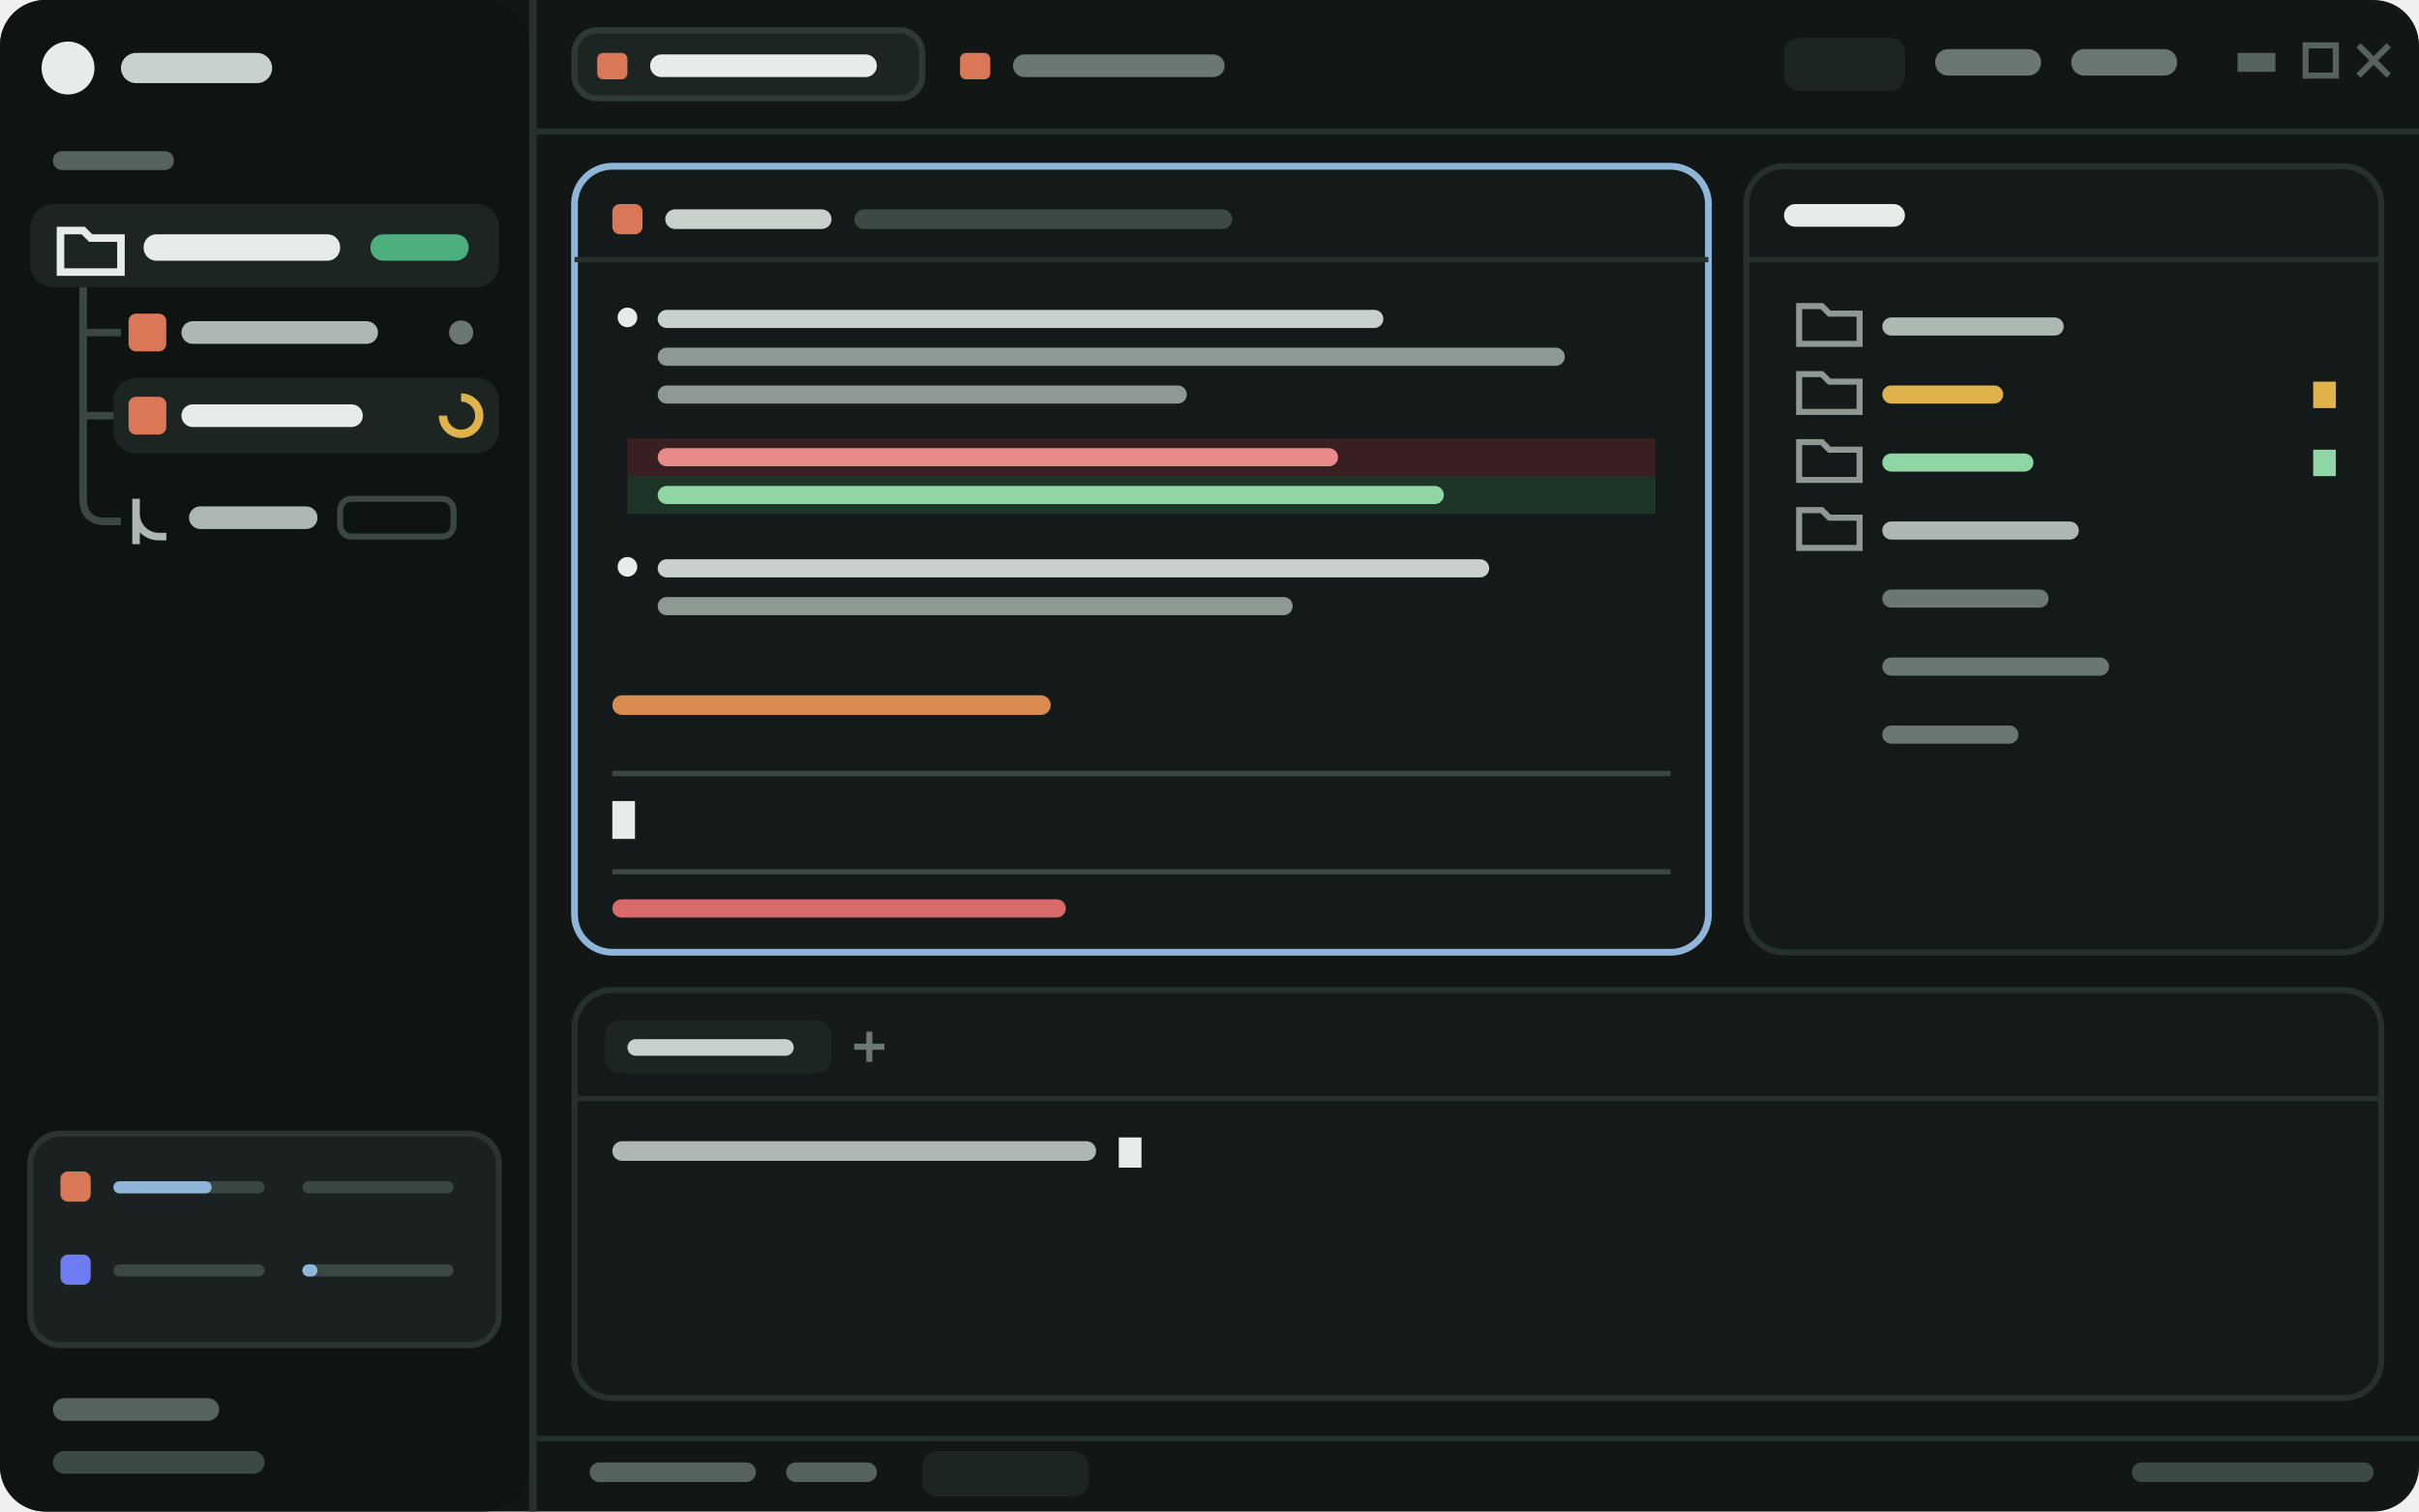
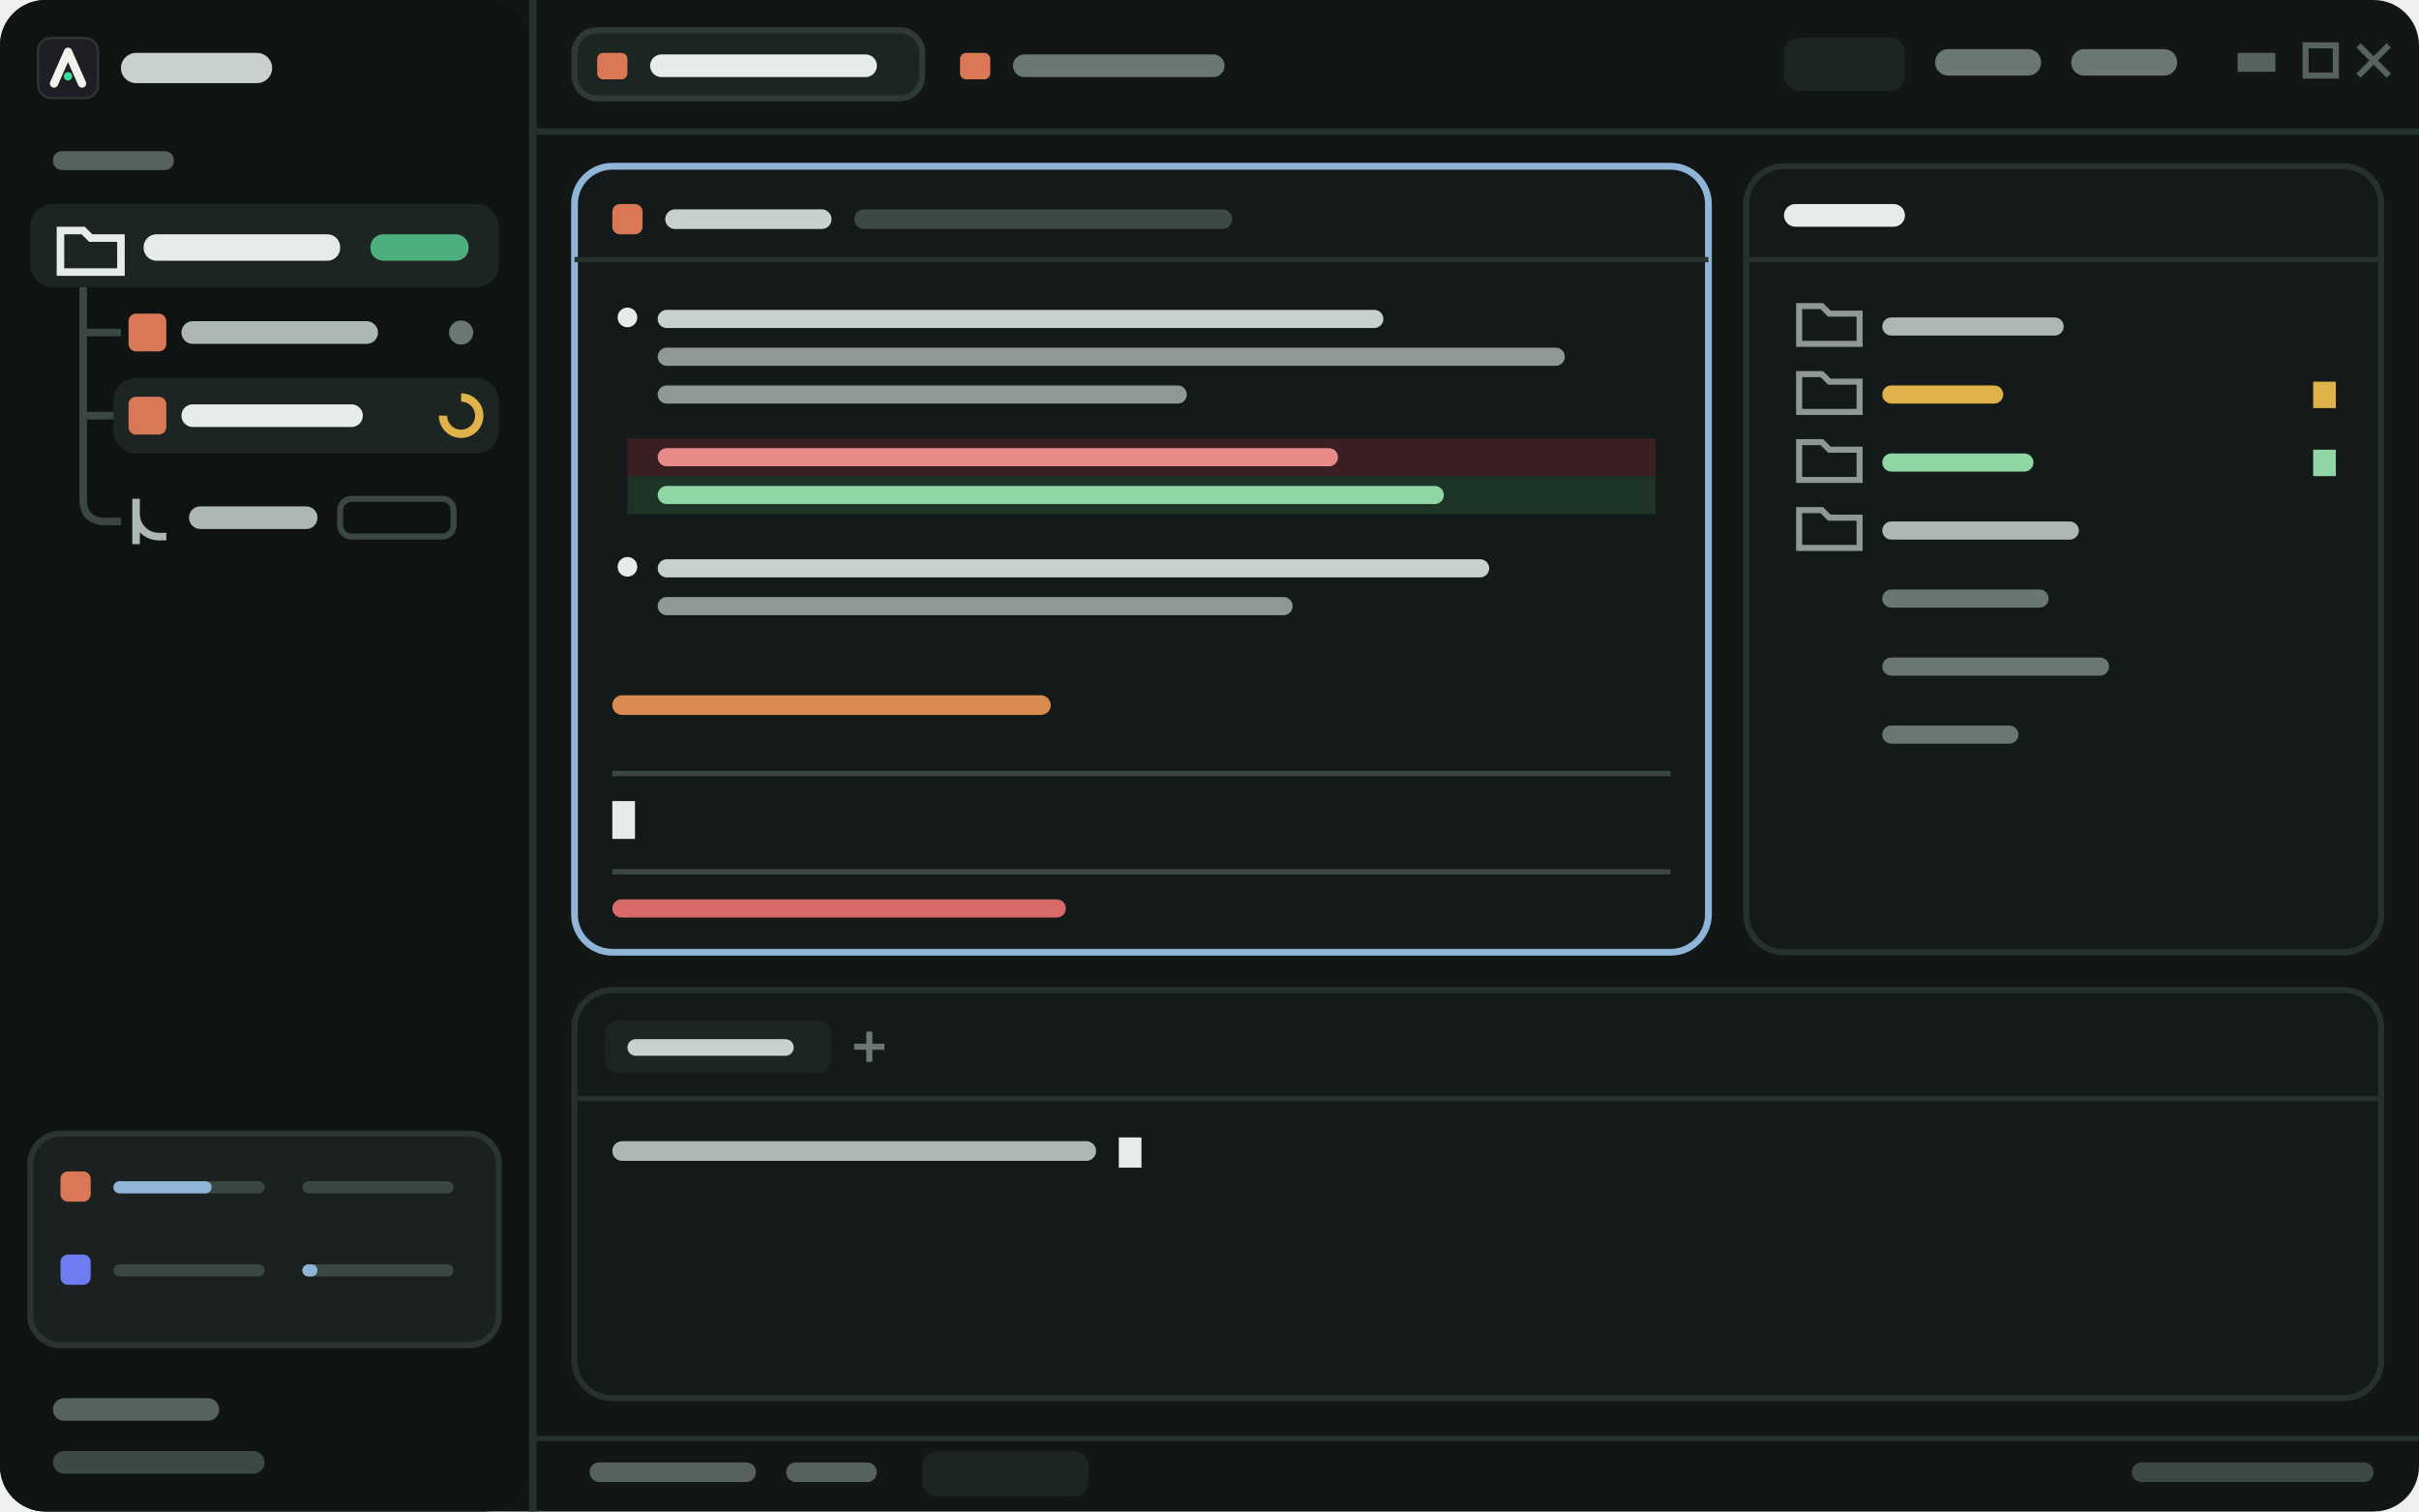
<svg xmlns="http://www.w3.org/2000/svg" viewBox="0 0 320 200">
  <rect width="320" height="200" rx="6" fill="#121716" />
  <rect x="0" y="0" width="70" height="200" rx="6" fill="#0f1312" />
  <rect x="70" y="0" width="1" height="200" fill="#26302d" />
-   <circle cx="9" cy="9" r="3.5" fill="#e8ece9" />
+   <rect x="5" y="5" width="8" height="8" rx="1.8" fill="#1e1f24" stroke="#ffffff" stroke-opacity="0.12" stroke-width="0.3" />
+   <path d="M7.15 11.05L9 6.85L10.85 11.05" fill="none" stroke="#f3f1ec" stroke-width="1.1" stroke-linecap="round" stroke-linejoin="round" />
+   <circle cx="9" cy="10.1" r="0.55" fill="#3ddc97" />
  <rect x="16" y="7" width="20" height="4" rx="2" fill="#c9d1cd" />
  <rect x="7" y="20" width="16" height="2.5" rx="1.2" fill="#56625d" />
  <rect x="4" y="27" width="62" height="11" rx="3" fill="#1d2523" />
  <path d="M8 30.5h3l1 1h4v4.5h-8z" fill="none" stroke="#e8ece9" stroke-width="1" />
  <rect x="19" y="31" width="26" height="3.5" rx="1.7" fill="#e8ece9" />
  <rect x="49" y="31" width="13" height="3.5" rx="1.7" fill="#4caf7d" />
  <path d="M11 38v17M11 44h5M11 55h5" fill="none" stroke="#3a4743" stroke-width="1" />
  <path d="M11 55v11q0 3 3 3h2" fill="none" stroke="#3a4743" stroke-width="1" />
  <rect x="17" y="41.5" width="5" height="5" rx="1" fill="#d97757" />
  <rect x="24" y="42.5" width="26" height="3" rx="1.5" fill="#aeb8b3" />
  <circle cx="61" cy="44" r="1.6" fill="#6b7772" />
  <rect x="15" y="50" width="51" height="10" rx="3" fill="#1d2523" />
  <rect x="17" y="52.5" width="5" height="5" rx="1" fill="#d97757" />
  <rect x="24" y="53.5" width="24" height="3" rx="1.5" fill="#e8ece9" />
  <path d="M61 52.6a2.4 2.4 0 1 1 -2.4 2.4" fill="none" stroke="#e0b24a" stroke-width="1.1" />
  <path d="M18 66v6M18 68a3 3 0 0 0 3 3h1" fill="none" stroke="#aeb8b3" stroke-width="1" />
  <rect x="25" y="67" width="17" height="3" rx="1.5" fill="#aeb8b3" />
  <rect x="45" y="66" width="15" height="5" rx="1.5" fill="none" stroke="#3a4743" stroke-width="0.8" />
  <rect x="4" y="150" width="62" height="28" rx="4" fill="#1a2120" stroke="#2a3431" stroke-width="0.8" />
  <rect x="8" y="155" width="4" height="4" rx="1" fill="#d97757" />
  <rect x="15" y="156.3" width="20" height="1.6" rx="0.8" fill="#3a4743" />
  <rect x="15" y="156.3" width="13" height="1.6" rx="0.8" fill="#8fb6d8" />
  <rect x="40" y="156.3" width="20" height="1.6" rx="0.8" fill="#3a4743" />
  <rect x="8" y="166" width="4" height="4" rx="1" fill="#6d7cf0" />
  <rect x="15" y="167.3" width="20" height="1.6" rx="0.8" fill="#3a4743" />
  <rect x="40" y="167.3" width="20" height="1.6" rx="0.8" fill="#3a4743" />
  <rect x="40" y="167.3" width="2" height="1.6" rx="0.8" fill="#8fb6d8" />
  <rect x="7" y="185" width="22" height="3" rx="1.5" fill="#56625d" />
  <rect x="7" y="192" width="28" height="3" rx="1.5" fill="#3d4945" />
  <rect x="76" y="4" width="46" height="9" rx="3" fill="#1d2523" stroke="#2f3a37" stroke-width="0.8" />
  <rect x="79" y="7" width="4" height="3.5" rx="0.8" fill="#d97757" />
  <rect x="86" y="7.2" width="30" height="3" rx="1.5" fill="#e8ece9" />
  <rect x="127" y="7" width="4" height="3.5" rx="0.8" fill="#d97757" />
  <rect x="134" y="7.2" width="28" height="3" rx="1.5" fill="#6b7772" />
  <rect x="236" y="5" width="16" height="7" rx="2" fill="#1d2523" />
  <rect x="256" y="6.5" width="14" height="3.5" rx="1.7" fill="#6b7772" />
  <rect x="274" y="6.5" width="14" height="3.5" rx="1.7" fill="#6b7772" />
  <rect x="296" y="7" width="5" height="2.5" fill="#56625d" />
  <rect x="305" y="6" width="4" height="4" fill="none" stroke="#56625d" stroke-width="0.8" />
  <path d="M312 6l4 4M316 6l-4 4" stroke="#56625d" stroke-width="0.8" />
  <rect x="71" y="17" width="249" height="0.8" fill="#26302d" />
  <rect x="76" y="22" width="150" height="104" rx="5" fill="#141a19" stroke="#8fb6d8" stroke-width="0.9" />
  <rect x="81" y="27" width="4" height="4" rx="1" fill="#d97757" />
  <rect x="88" y="27.7" width="22" height="2.6" rx="1.3" fill="#c9d1cd" />
  <rect x="113" y="27.7" width="50" height="2.6" rx="1.3" fill="#3d4945" />
  <rect x="76" y="34" width="150" height="0.7" fill="#26302d" />
  <circle cx="83" cy="42" r="1.3" fill="#e8ece9" />
  <rect x="87" y="41" width="96" height="2.4" rx="1.2" fill="#c9d1cd" />
  <rect x="87" y="46" width="120" height="2.4" rx="1.2" fill="#8e9994" />
  <rect x="87" y="51" width="70" height="2.4" rx="1.2" fill="#8e9994" />
  <rect x="83" y="58" width="136" height="5" fill="#3a1f22" />
  <rect x="87" y="59.3" width="90" height="2.4" rx="1.2" fill="#e88a8a" />
  <rect x="83" y="63" width="136" height="5" fill="#1d3426" />
  <rect x="87" y="64.3" width="104" height="2.4" rx="1.2" fill="#8fd6a4" />
  <circle cx="83" cy="75" r="1.3" fill="#e8ece9" />
  <rect x="87" y="74" width="110" height="2.4" rx="1.2" fill="#c9d1cd" />
  <rect x="87" y="79" width="84" height="2.4" rx="1.2" fill="#8e9994" />
  <rect x="81" y="92" width="58" height="2.6" rx="1.3" fill="#d98a4e" />
  <rect x="81" y="102" width="140" height="0.7" fill="#3a4743" />
  <rect x="81" y="106" width="3" height="5" fill="#e8ece9" />
  <rect x="81" y="115" width="140" height="0.7" fill="#3a4743" />
  <rect x="81" y="119" width="60" height="2.4" rx="1.2" fill="#d96a6a" />
  <rect x="231" y="22" width="84" height="104" rx="5" fill="#141a19" stroke="#26302d" stroke-width="0.8" />
  <rect x="236" y="27" width="16" height="3" rx="1.5" fill="#e8ece9" />
  <rect x="231" y="34" width="84" height="0.7" fill="#26302d" />
  <g fill="none" stroke="#8e9994" stroke-width="0.8">
    <path d="M238 40.5h3l1 1h4v4h-8z" />
    <path d="M238 49.5h3l1 1h4v4h-8z" />
    <path d="M238 58.5h3l1 1h4v4h-8z" />
    <path d="M238 67.5h3l1 1h4v4h-8z" />
  </g>
  <rect x="249" y="42" width="24" height="2.4" rx="1.2" fill="#aeb8b3" />
  <rect x="249" y="51" width="16" height="2.4" rx="1.2" fill="#e0b24a" />
  <rect x="306" y="50.5" width="3" height="3.5" fill="#e0b24a" />
  <rect x="249" y="60" width="20" height="2.4" rx="1.2" fill="#8fd6a4" />
  <rect x="306" y="59.5" width="3" height="3.5" fill="#8fd6a4" />
  <rect x="249" y="69" width="26" height="2.4" rx="1.2" fill="#aeb8b3" />
  <rect x="249" y="78" width="22" height="2.4" rx="1.2" fill="#6b7772" />
  <rect x="249" y="87" width="30" height="2.4" rx="1.2" fill="#6b7772" />
  <rect x="249" y="96" width="18" height="2.4" rx="1.2" fill="#6b7772" />
  <rect x="76" y="131" width="239" height="54" rx="5" fill="#141a19" stroke="#26302d" stroke-width="0.8" />
  <rect x="80" y="135" width="30" height="7" rx="2" fill="#1d2523" />
  <rect x="83" y="137.5" width="22" height="2.2" rx="1.1" fill="#c9d1cd" />
  <path d="M115 136.5v4M113 138.5h4" stroke="#6b7772" stroke-width="0.8" />
  <rect x="76" y="145" width="239" height="0.7" fill="#26302d" />
  <rect x="81" y="151" width="64" height="2.6" rx="1.3" fill="#aeb8b3" />
  <rect x="148" y="150.5" width="3" height="4" fill="#e8ece9" />
  <rect x="71" y="190" width="249" height="0.7" fill="#26302d" />
  <rect x="78" y="193.5" width="22" height="2.6" rx="1.3" fill="#56625d" />
  <rect x="104" y="193.5" width="12" height="2.6" rx="1.3" fill="#56625d" />
  <rect x="122" y="192" width="22" height="6" rx="2" fill="#1d2523" />
  <rect x="282" y="193.5" width="32" height="2.6" rx="1.3" fill="#3d4945" />
</svg>
